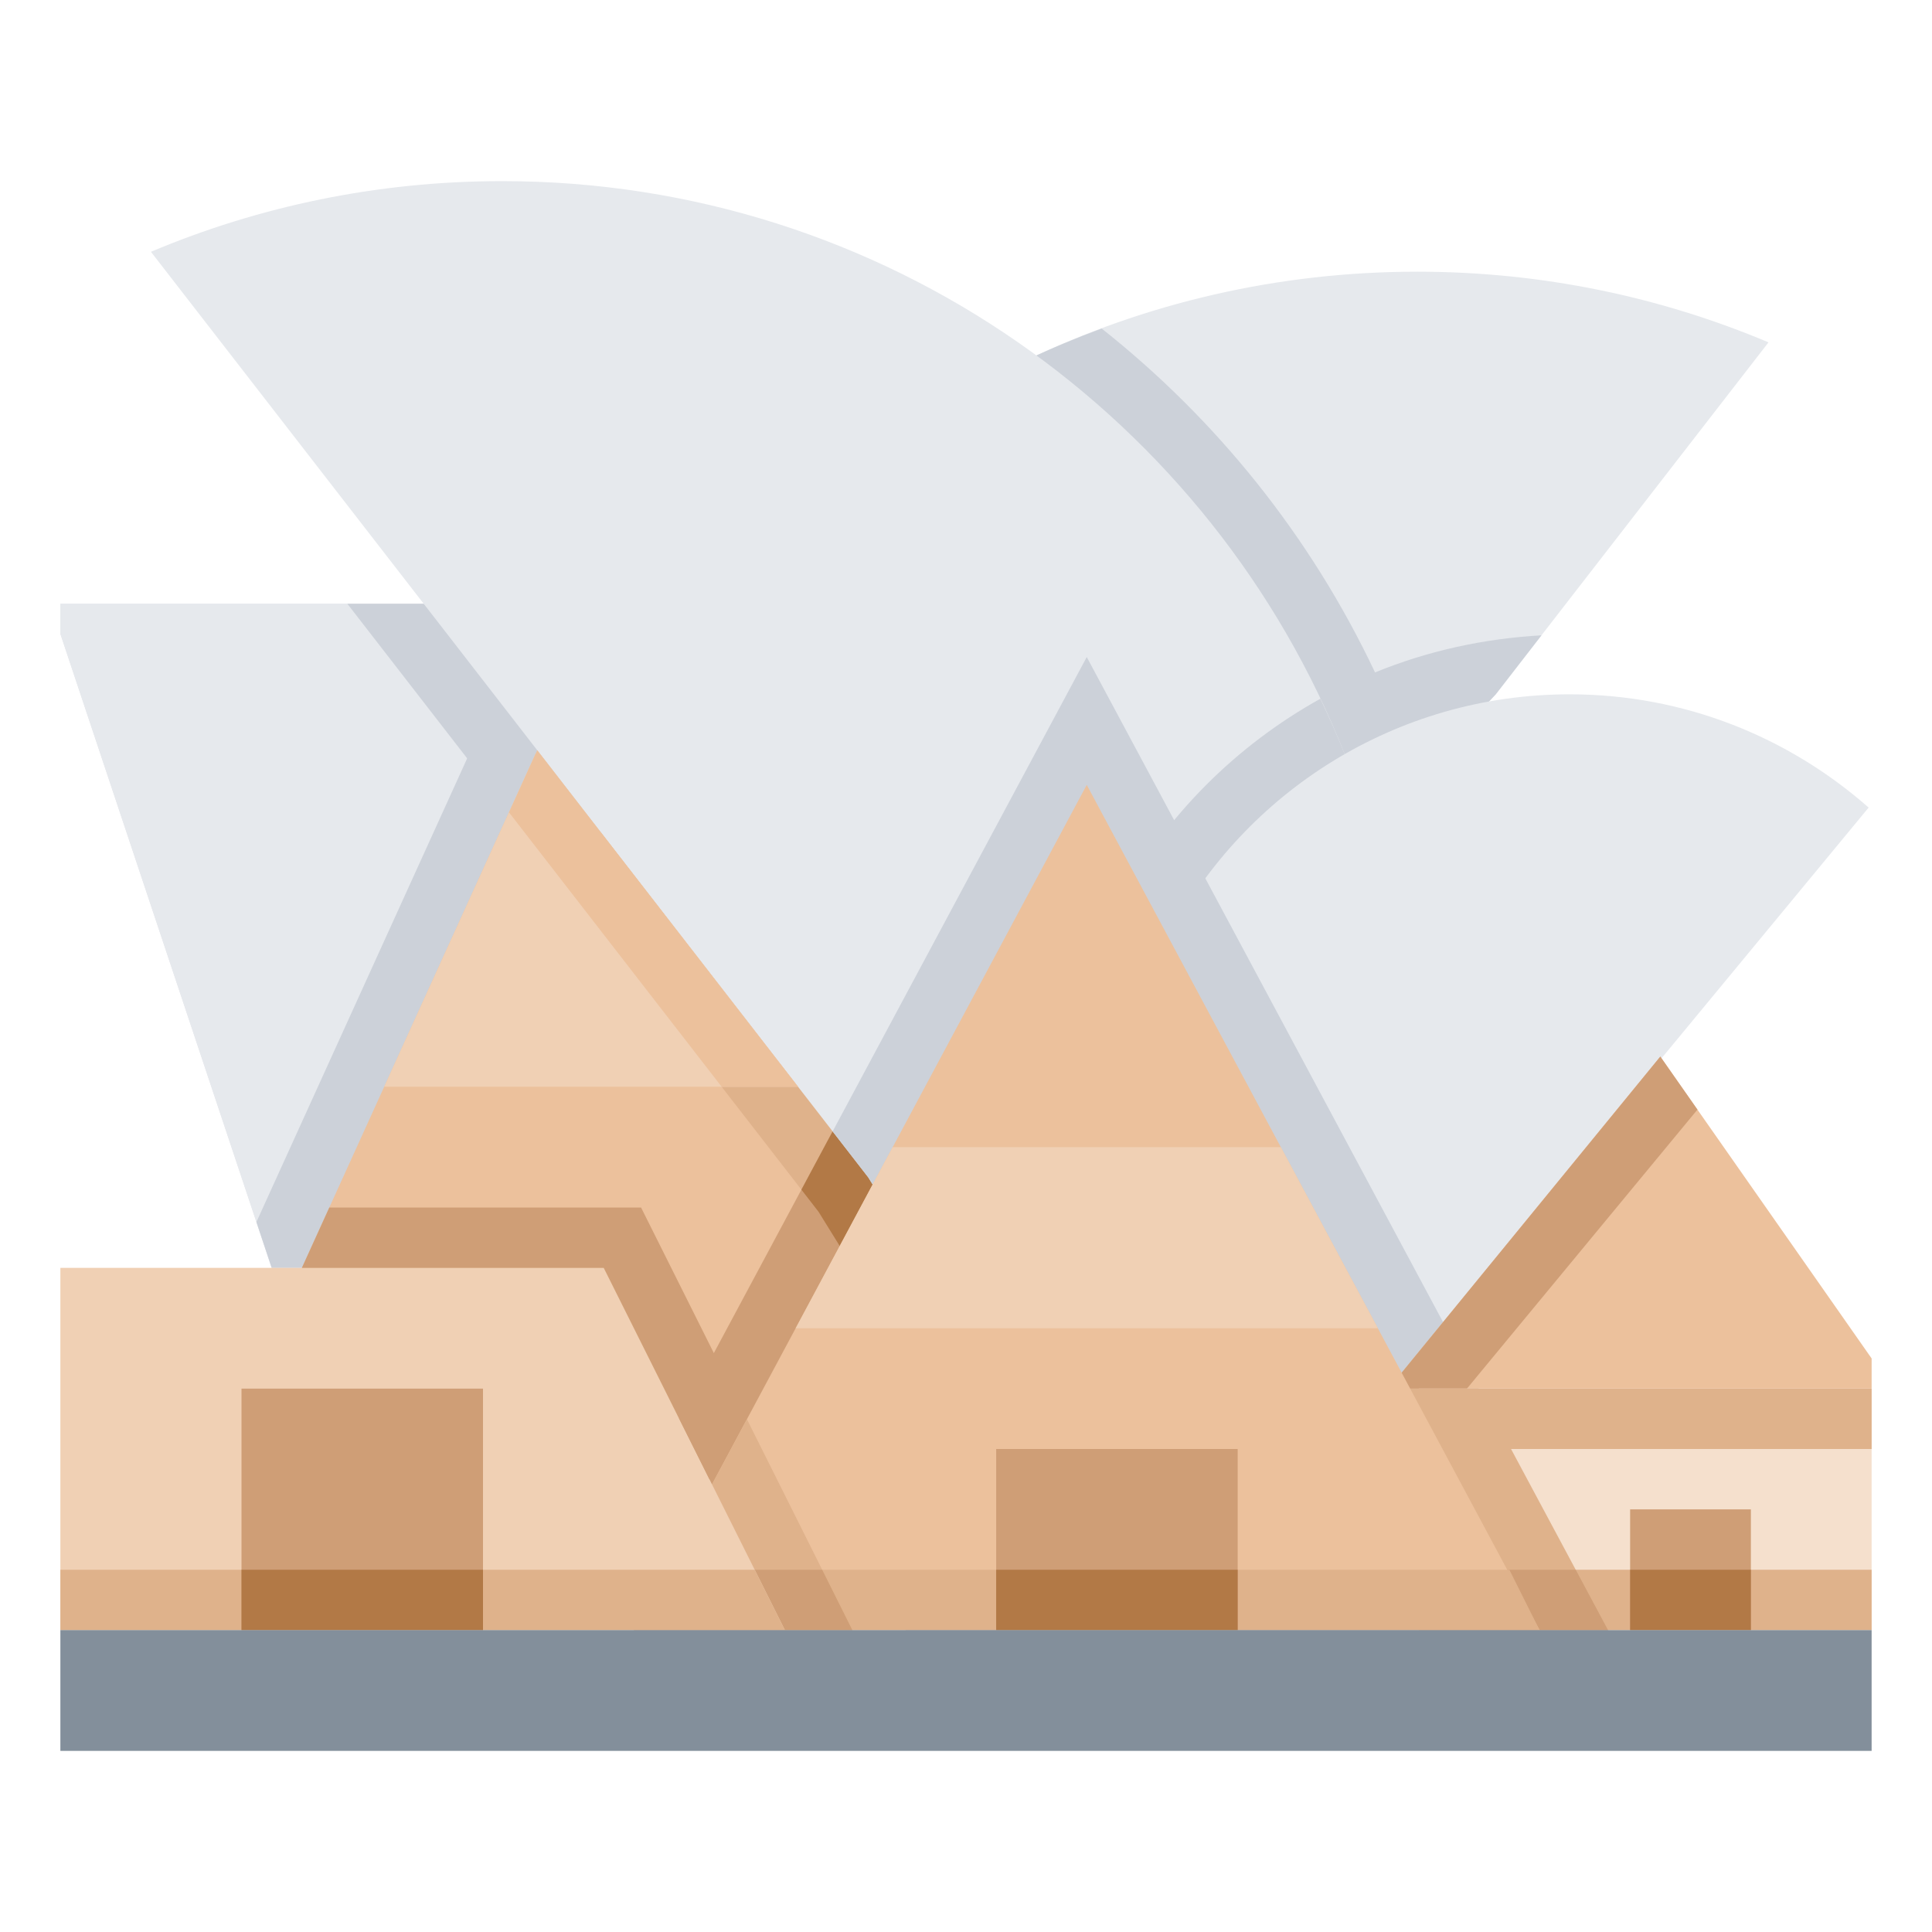
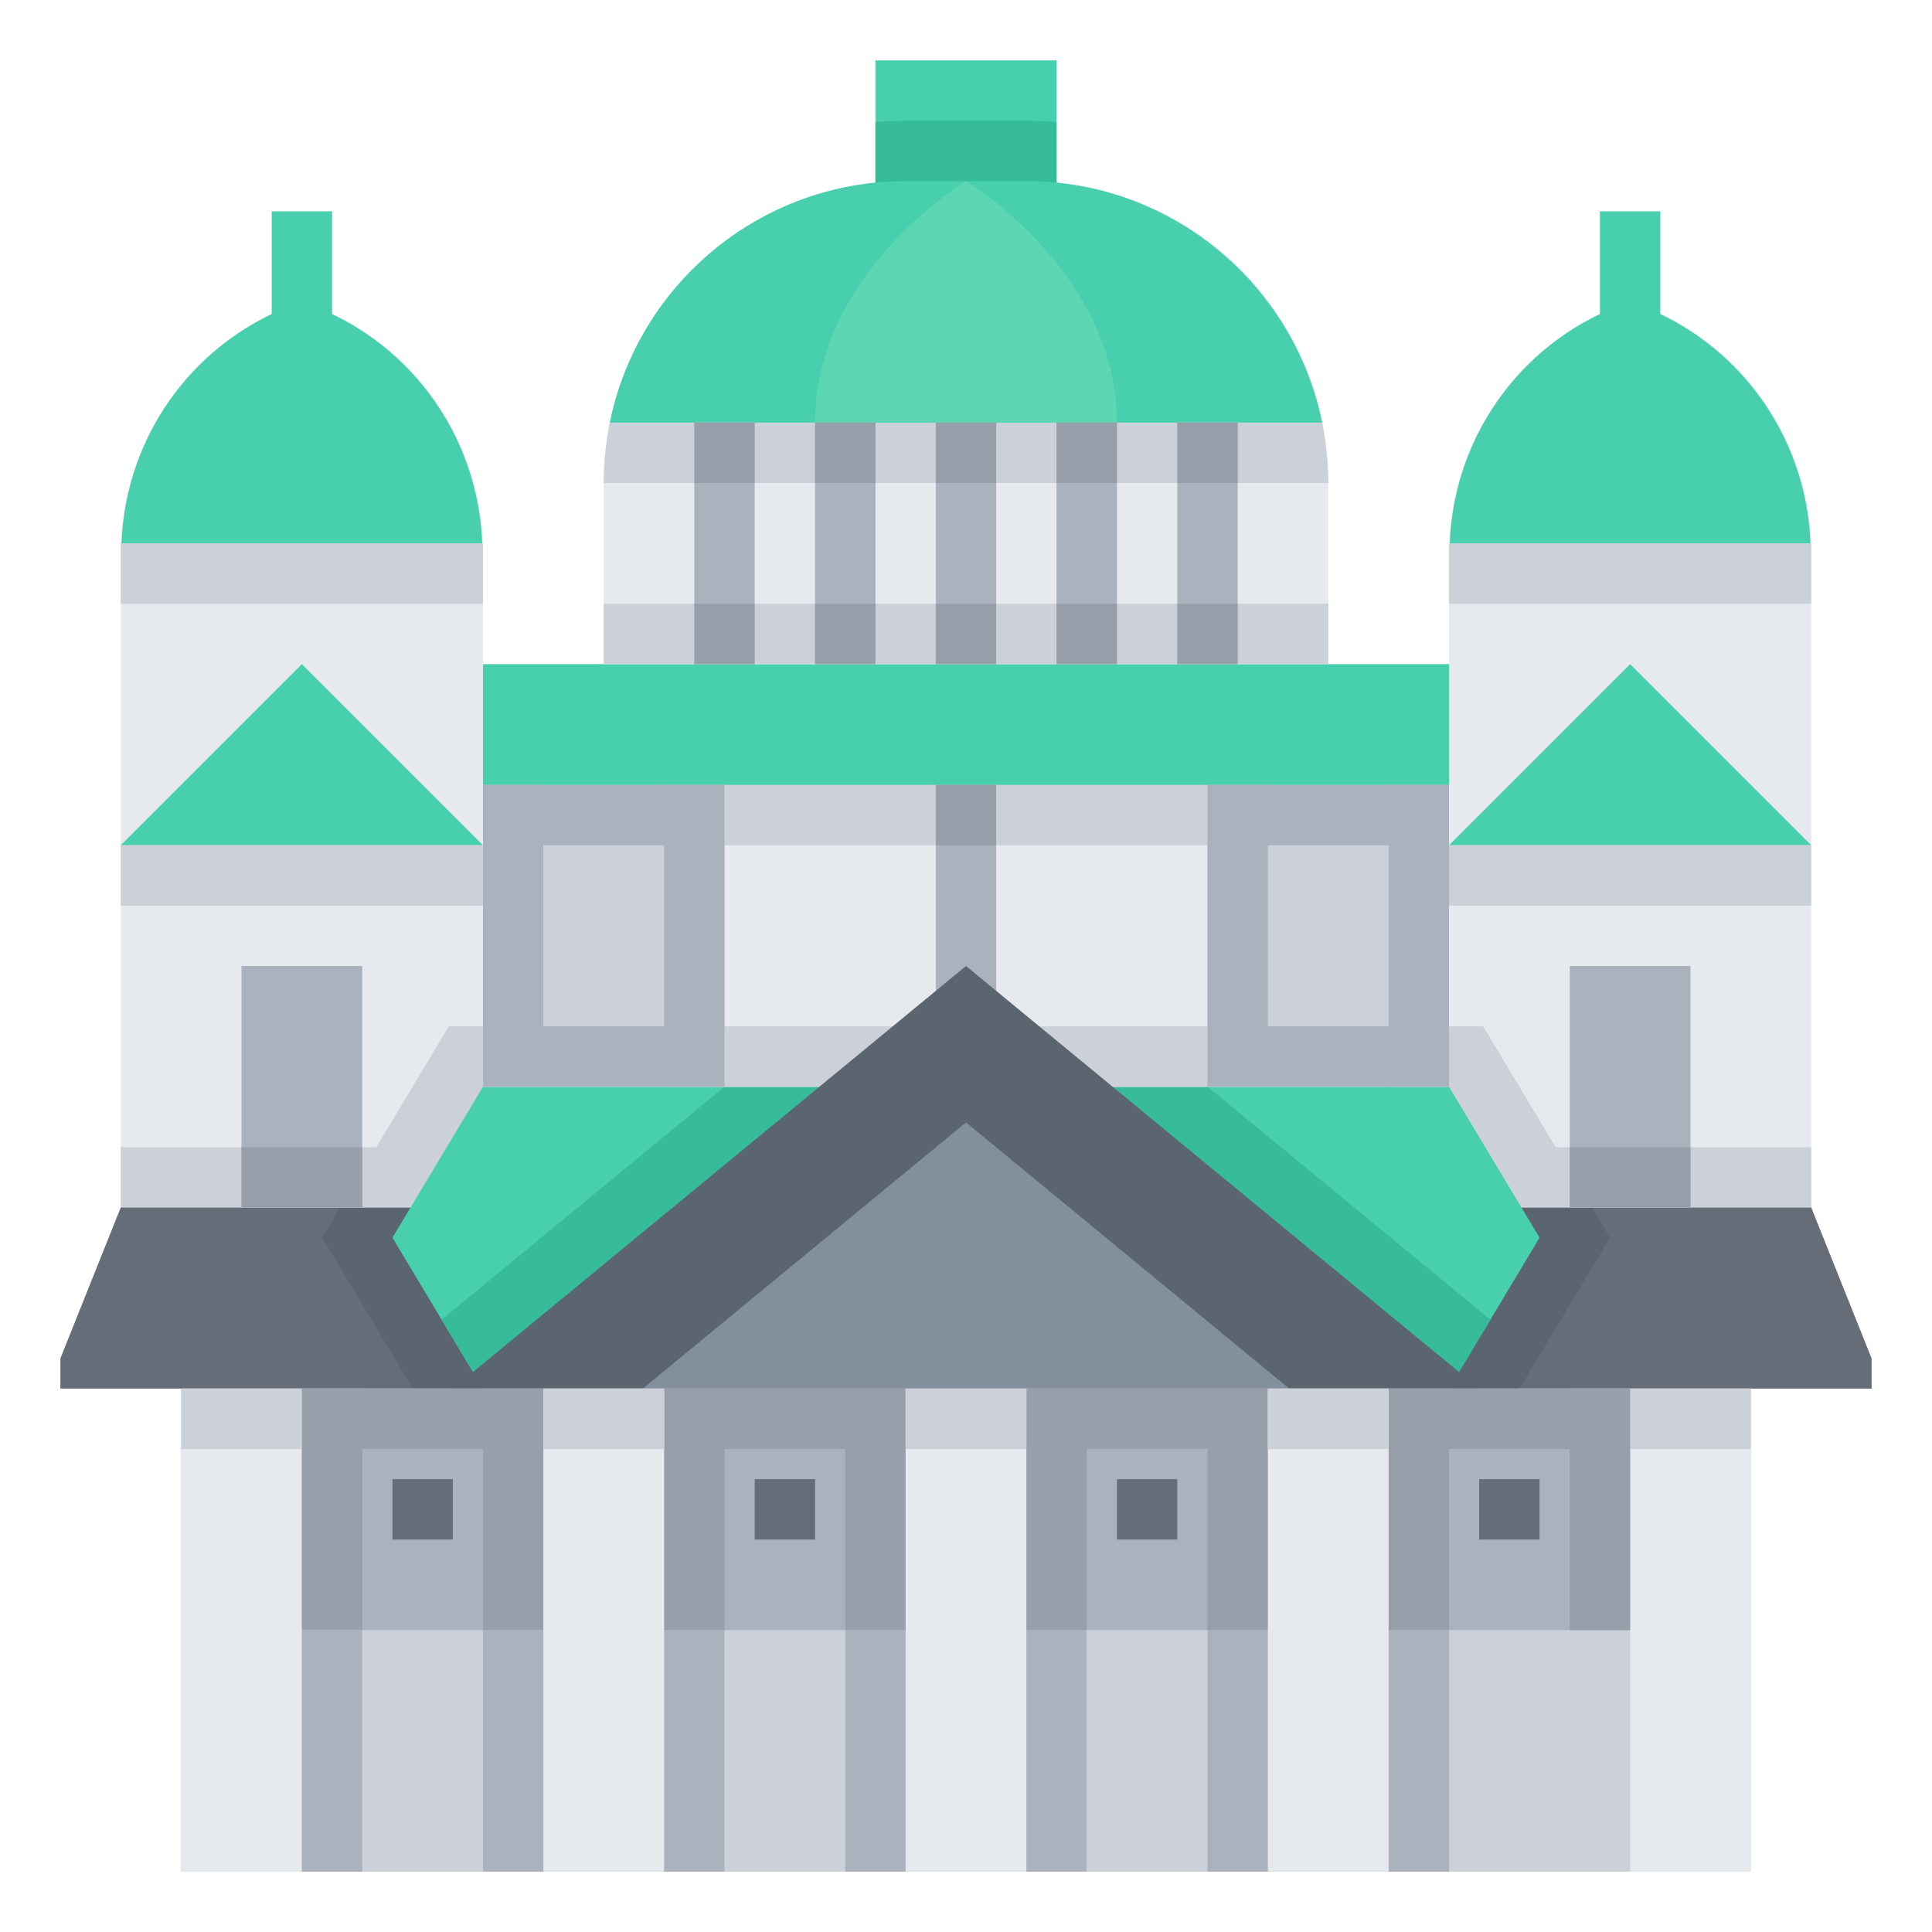
<svg xmlns="http://www.w3.org/2000/svg" width="64px" height="64px" viewBox="0 0 64 64" id="Layer_1_1_" style="enable-background:new 0 0 64 64;" version="1.1" xml:space="preserve">
  <g>
-     <path d="M49.549,23L50,22.418l8.584-11.077C55.006,9.834,51.075,9,46.949,9C42.311,9,37.92,10.052,34,11.931   L31,13l12,17L49.549,23z" style="fill:#E6E9ED;" />
-     <path d="M49.549,23L50,22.418l1.063-1.372c-1.894,0.106-3.76,0.51-5.513,1.229   c-2.148-4.543-5.275-8.398-9.056-11.392c-0.848,0.316-1.683,0.66-2.493,1.048L31,13l12,17L49.549,23z" style="fill:#CCD1D9;" />
-     <polygon points="9,42 2,21 2,20 14,20 23,20 14,42  " style="fill:#E6E9ED;" />
-     <polygon points="9,42 2,21 2,20 14,20 23,20 14,42  " style="fill:#E6E9ED;" />
-     <polygon points="17.42,21.102 15.907,24.173 8.494,40.481 9,42 14,42 20.777,25.434  " style="fill:#CCD1D9;" />
-     <polygon points="17.799,24.856 17.727,25 10,42 10,50 30,50 30,25  " style="fill:#ECC19C;" />
-     <polygon points="30,25 17.799,24.856 17.727,25 16.86,26.909 27.116,40.143 29.542,44.059 30,43.658  " style="fill:#DFB28B;" />
-     <polygon points="30,50 30,32.964 21.409,49 21,50  " style="fill:#CF9E76;" />
-     <polygon points="11.506,20 19.029,29.707 23,20 14,20  " style="fill:#CCD1D9;" />
-     <polygon points="30,32.964 26.548,39.409 27.116,40.143 29.542,44.059 30,43.658  " style="fill:#B27946;" />
-     <path d="M44.551,25C40.165,13.873,29.321,6,16.636,6C12.509,6,8.578,6.834,5,8.341L28.761,39L30,41l16-14   L44.551,25z" style="fill:#E6E9ED;" />
-     <path d="M44.551,25c-0.248-0.63-0.524-1.246-0.812-1.854c-2.785,1.548-5.132,3.871-6.707,6.788l-1.412,1.934   l1.606,2.81L46,27L44.551,25z" style="fill:#CCD1D9;" />
-     <path d="M52,23c-5.756,0-10.755,3.242-13.27,8L38,32l8,14l15.901-19.248C59.258,24.424,55.799,23,52,23z" style="fill:#E6E9ED;" />
-     <polygon points="36,21.765 27.582,37.479 28.761,39 30,41 30,56 54.341,56  " style="fill:#CCD1D9;" />
-     <polygon points="62,46 62,45 55,35 46,46  " style="fill:#ECC19C;" />
-     <polygon points="55,35 46,46 48.594,46 56.23,36.757  " style="fill:#CF9E76;" />
-     <rect height="8" style="fill:#F5E0CD;" width="15" x="47" y="46" />
-     <polygon points="48.984,46 47,46 47,54 53.269,54  " style="fill:#DFB28B;" />
-     <rect height="2" style="fill:#DFB28B;" width="15" x="47" y="52" />
-     <polygon points="47,52 47,54 53.269,54 52.198,52  " style="fill:#CF9E76;" />
-     <rect height="2" style="fill:#DFB28B;" width="16" x="46" y="46" />
-     <polygon points="36,26 21,54 51,54  " style="fill:#ECC19C;" />
-     <polygon points="22,52 21,54 51,54 50,52  " style="fill:#DFB28B;" />
-     <polygon points="21,54 28.236,54 24.743,47.013  " style="fill:#DFB28B;" />
-     <polygon points="22,52 21,54 28.236,54 27.236,52  " style="fill:#CF9E76;" />
-     <polygon points="26,54 2,54 2,42 20,42  " style="fill:#F0D0B4;" />
-     <polygon points="2,52 2,54 26,54 25,52  " style="fill:#DFB28B;" />
-     <rect height="8" style="fill:#CF9E76;" width="8" x="8" y="46" />
-     <rect height="4" style="fill:#CF9E76;" width="4" x="54" y="50" />
-     <rect height="6" style="fill:#CF9E76;" width="8" x="33" y="48" />
-     <polygon points="29.571,38 26.357,44 45.643,44 42.429,38  " style="fill:#F0D0B4;" />
-     <polygon points="17.799,24.856 17.727,25 12.727,36 26.436,36  " style="fill:#F0D0B4;" />
-     <polygon points="17.727,25 16.86,26.909 23.906,36 26.436,36 17.799,24.856  " style="fill:#ECC19C;" />
-     <rect height="2" style="fill:#B27946;" width="8" x="8" y="52" />
-     <rect height="2" style="fill:#B27946;" width="8" x="33" y="52" />
-     <polygon points="23.5,49 24.618,46.764 21.236,40 10.909,40 10,42 20,42  " style="fill:#CF9E76;" />
-     <rect height="2" style="fill:#B27946;" width="4" x="54" y="52" />
-     <rect height="4" style="fill:#838F9B;" width="60" x="2" y="54" />
+     <path d="M16,40V18.325c0-3.777-2.417-7.13-6-8.325l0,0l0,0c-3.583,1.194-6,4.548-6,8.325V40h8H16z" style="fill:#E6E9ED;" />
+     <rect height="2" style="fill:#CCD1D9;" width="12" x="4" y="38" />
+     <path d="M48,40V18.325c0-3.777,2.417-7.13,6-8.325l0,0l0,0c3.583,1.194,6,4.548,6,8.325V40h-8H48z" style="fill:#E6E9ED;" />
+     <rect height="2" style="fill:#CCD1D9;" width="12" x="48" y="38" />
+     <polygon points="51,40 60,40 62,45 62,46 2,46 2,45 4,40 13,40  " style="fill:#656D78;" />
+     <polygon points="53.332,41 52.732,40 51,40 13,40 11.268,40 10.668,41 13.667,46 50.333,46  " style="fill:#5B6570;" />
+     <polygon points="52.732,40 49.133,34 48,34 48,40 52,40  " style="fill:#CCD1D9;" />
+     <polygon points="12,40 16,40 16,34 14.867,34 11.268,40  " style="fill:#CCD1D9;" />
+     <polygon points="16,46 13,41 16,36 27,36 37,36 48,36 51,41 48,46  " style="fill:#48CFAD;" />
+     <polygon points="16,46 48,46 49.371,43.715 40.003,36 37,36 27,36 23.997,36 14.629,43.715  " style="fill:#37BC9B;" />
+     <rect height="12" style="fill:#CCD1D9;" width="32" x="16" y="24" />
+     <rect height="2" style="fill:#AAB2BD;" width="32" x="16" y="26" />
+     <rect height="2" style="fill:#AAB2BD;" width="32" x="16" y="34" />
+     <rect height="10" style="fill:#E6E9ED;" width="16" x="24" y="26" />
+     <rect height="2" style="fill:#CCD1D9;" width="16" x="24" y="34" />
+     <rect height="2" style="fill:#CCD1D9;" width="16" x="24" y="26" />
+     <rect height="7" style="fill:#AAB2BD;" width="2" x="31" y="26" />
+     <polygon points="49,46 32,32 15,46  " style="fill:#5B6570;" />
+     <polygon points="42.708,46 32,37.182 21,46.241  " style="fill:#838F9B;" />
+     <rect height="16" style="fill:#CCD1D9;" width="52" x="6" y="46" />
+     <rect height="8" style="fill:#AAB2BD;" width="8" x="16" y="54" />
+     <rect height="8" style="fill:#AAB2BD;" width="8" x="28" y="54" />
+     <rect height="8" style="fill:#AAB2BD;" width="8" x="40" y="54" />
+     <polygon points="54,54 46,54 42,54 34,54 30,54 22,54 18,54 10,54 10,46 54,46  " style="fill:#AAB2BD;" />
+     <rect height="8" style="fill:#969FAA;" width="8" x="16" y="46" />
+     <rect height="8" style="fill:#969FAA;" width="8" x="28" y="46" />
+     <rect height="8" style="fill:#969FAA;" width="8" x="40" y="46" />
+     <rect height="2" style="fill:#969FAA;" width="44" x="10" y="46" />
+     <rect height="16" style="fill:#E6E9ED;" width="4" x="6" y="46" />
+     <rect height="16" style="fill:#E6E9ED;" width="4" x="54" y="46" />
+     <rect height="16" style="fill:#E6E9ED;" width="4" x="18" y="46" />
+     <rect height="16" style="fill:#E6E9ED;" width="4" x="30" y="46" />
+     <rect height="16" style="fill:#E6E9ED;" width="4" x="42" y="46" />
+     <rect height="2" style="fill:#656D78;" width="2" x="13" y="49" />
+     <rect height="2" style="fill:#656D78;" width="2" x="25" y="49" />
+     <rect height="2" style="fill:#656D78;" width="2" x="37" y="49" />
+     <rect height="2" style="fill:#656D78;" width="2" x="49" y="49" />
+     <rect height="4" style="fill:#48CFAD;" width="32" x="16" y="22" />
+     <rect height="5" style="fill:#48CFAD;" width="6" x="29" y="2" />
+     <path d="M20,22v-6c0-5.523,4.477-10,10-10h4c5.523,0,10,4.477,10,10v6H20z" style="fill:#E6E9ED;" />
+     <rect height="2" style="fill:#CCD1D9;" width="24" x="20" y="20" />
+     <path d="M20.201,14C20.07,14.646,20,15.315,20,16h24c0-0.685-0.07-1.354-0.201-2H20.201z" style="fill:#CCD1D9;" />
+     <path d="M35,4.044C34.669,4.016,34.336,4,34,4h-4c-0.336,0-0.669,0.016-1,0.044V7h6V4.044z" style="fill:#37BC9B;" />
+     <path d="M20.201,14H21h22.799C42.872,9.436,38.838,6,34,6h-4C25.162,6,21.128,9.436,20.201,14z" style="fill:#48CFAD;" />
+     <path d="M27,14c0-5,5-8,5-8s5,3,5,8H27z" style="fill:#5CD6B3;" />
+     <rect height="8" style="fill:#AAB2BD;" width="2" x="23" y="14" />
+     <rect height="8" style="fill:#AAB2BD;" width="2" x="27" y="14" />
+     <rect height="8" style="fill:#AAB2BD;" width="2" x="31" y="14" />
+     <rect height="8" style="fill:#AAB2BD;" width="2" x="35" y="14" />
+     <rect height="8" style="fill:#AAB2BD;" width="2" x="39" y="14" />
+     <rect height="5" style="fill:#48CFAD;" width="2" x="9" y="7" />
+     <path d="M4.026,18h11.948c-0.136-3.642-2.495-6.84-5.974-8C6.521,11.16,4.161,14.358,4.026,18z" style="fill:#48CFAD;" />
+     <polygon points="16,28 10,22 4,28  " style="fill:#48CFAD;" />
+     <rect height="8" style="fill:#AAB2BD;" width="4" x="8" y="32" />
+     <rect height="5" style="fill:#48CFAD;" width="2" x="53" y="7" />
+     <path d="M48.026,18h11.948c-0.136-3.642-2.495-6.84-5.974-8C50.521,11.16,48.161,14.358,48.026,18z" style="fill:#48CFAD;" />
+     <polygon points="48,28 54,22 60,28  " style="fill:#48CFAD;" />
+     <rect height="8" style="fill:#AAB2BD;" transform="matrix(-1 -4.502011e-11 4.502011e-11 -1 108 72)" width="4" x="52" y="32" />
+     <rect height="2" style="fill:#CCD1D9;" width="4" x="6" y="46" />
+     <rect height="2" style="fill:#CCD1D9;" width="4" x="18" y="46" />
+     <rect height="2" style="fill:#CCD1D9;" width="4" x="30" y="46" />
+     <rect height="2" style="fill:#CCD1D9;" width="4" x="42" y="46" />
+     <rect height="2" style="fill:#CCD1D9;" width="4" x="54" y="46" />
+     <rect height="8" style="fill:#969FAA;" width="2" x="10" y="46" />
+     <rect height="8" style="fill:#969FAA;" width="2" x="52" y="46" />
+     <rect height="8" style="fill:#AAB2BD;" width="2" x="10" y="54" />
+     <rect height="2" style="fill:#969FAA;" width="2" x="31" y="26" />
+     <rect height="10" style="fill:#AAB2BD;" width="2" x="16" y="26" />
+     <rect height="10" style="fill:#AAB2BD;" width="2" x="22" y="26" />
+     <rect height="10" style="fill:#AAB2BD;" width="2" x="40" y="26" />
+     <rect height="10" style="fill:#AAB2BD;" width="2" x="46" y="26" />
+     <rect height="2" style="fill:#969FAA;" width="4" x="8" y="38" />
+     <rect height="2" style="fill:#969FAA;" width="4" x="52" y="38" />
+     <rect height="2" style="fill:#CCD1D9;" width="12" x="4" y="28" />
+     <rect height="2" style="fill:#CCD1D9;" width="12" x="48" y="28" />
+     <rect height="2" style="fill:#CCD1D9;" width="12" x="48" y="18" />
+     <rect height="2" style="fill:#CCD1D9;" width="12" x="4" y="18" />
+     <rect height="2" style="fill:#969FAA;" width="2" x="23" y="14" />
+     <rect height="2" style="fill:#969FAA;" width="2" x="27" y="20" />
+     <rect height="2" style="fill:#969FAA;" width="2" x="23" y="20" />
+     <rect height="2" style="fill:#969FAA;" width="2" x="27" y="14" />
+     <rect height="2" style="fill:#969FAA;" width="2" x="31" y="14" />
+     <rect height="2" style="fill:#969FAA;" width="2" x="31" y="20" />
+     <rect height="2" style="fill:#969FAA;" width="2" x="35" y="14" />
+     <rect height="2" style="fill:#969FAA;" width="2" x="35" y="20" />
+     <rect height="2" style="fill:#969FAA;" width="2" x="39" y="14" />
+     <rect height="2" style="fill:#969FAA;" width="2" x="39" y="20" />
  </g>
</svg>
